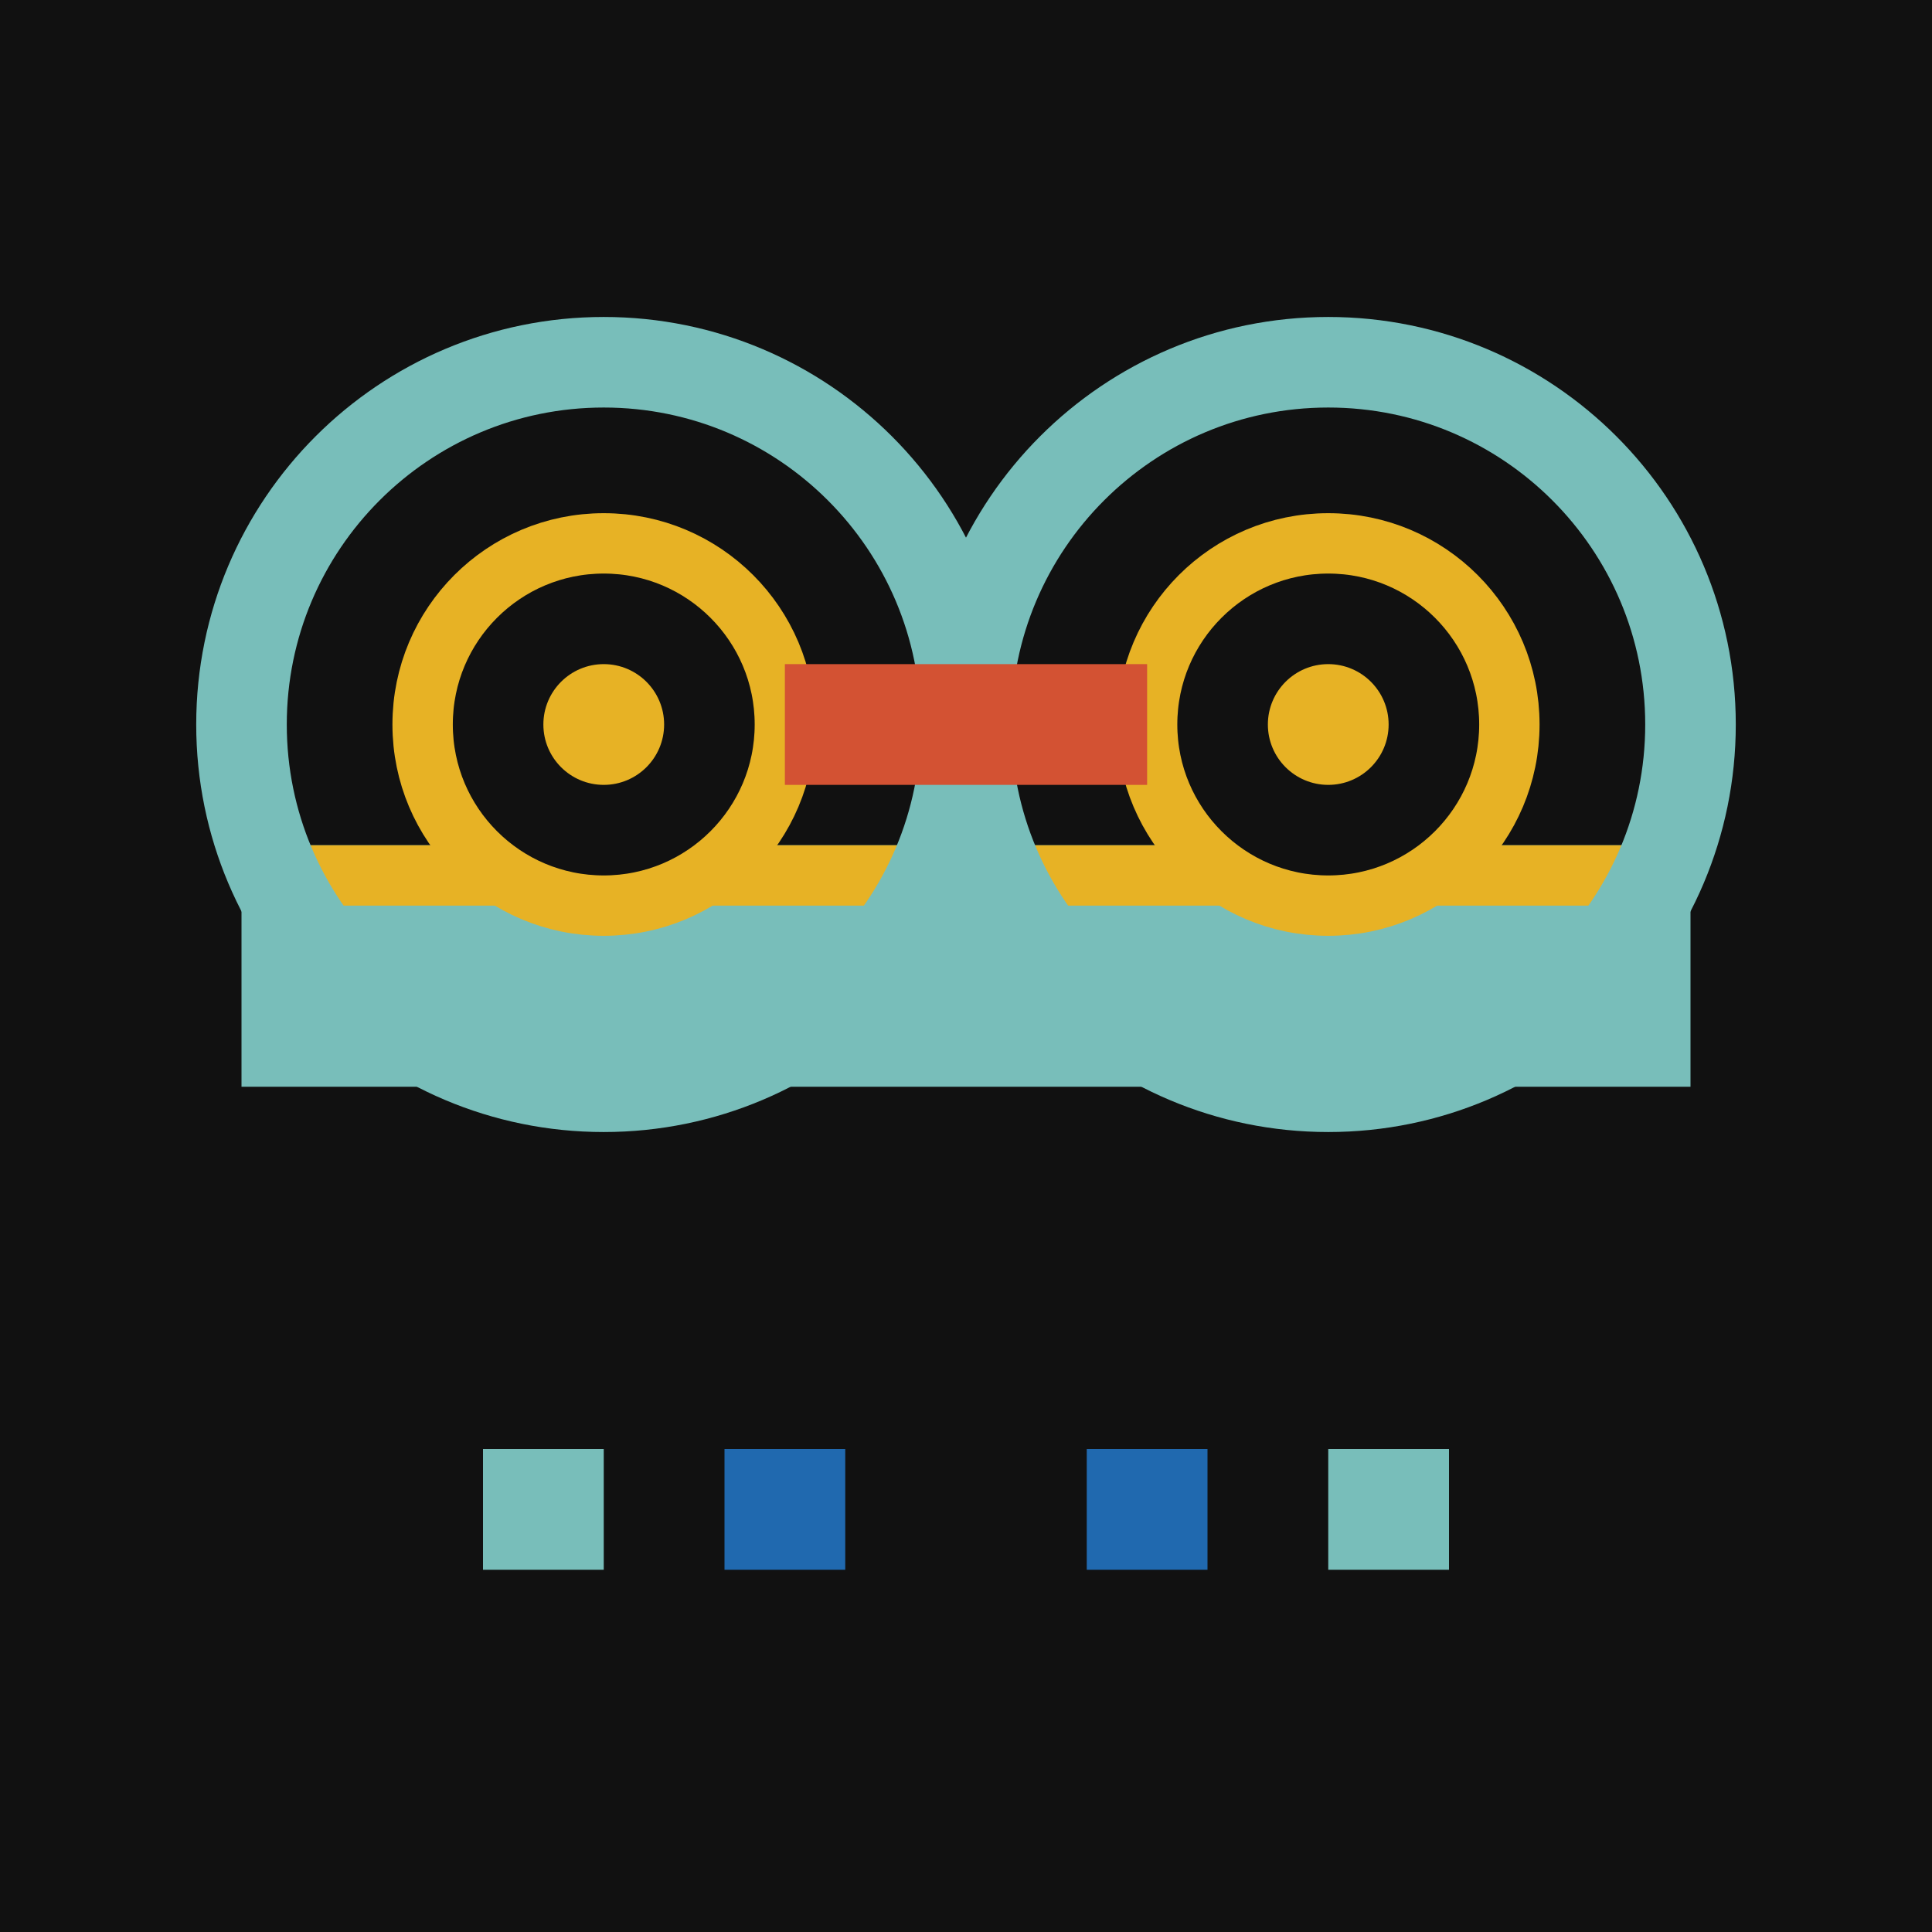
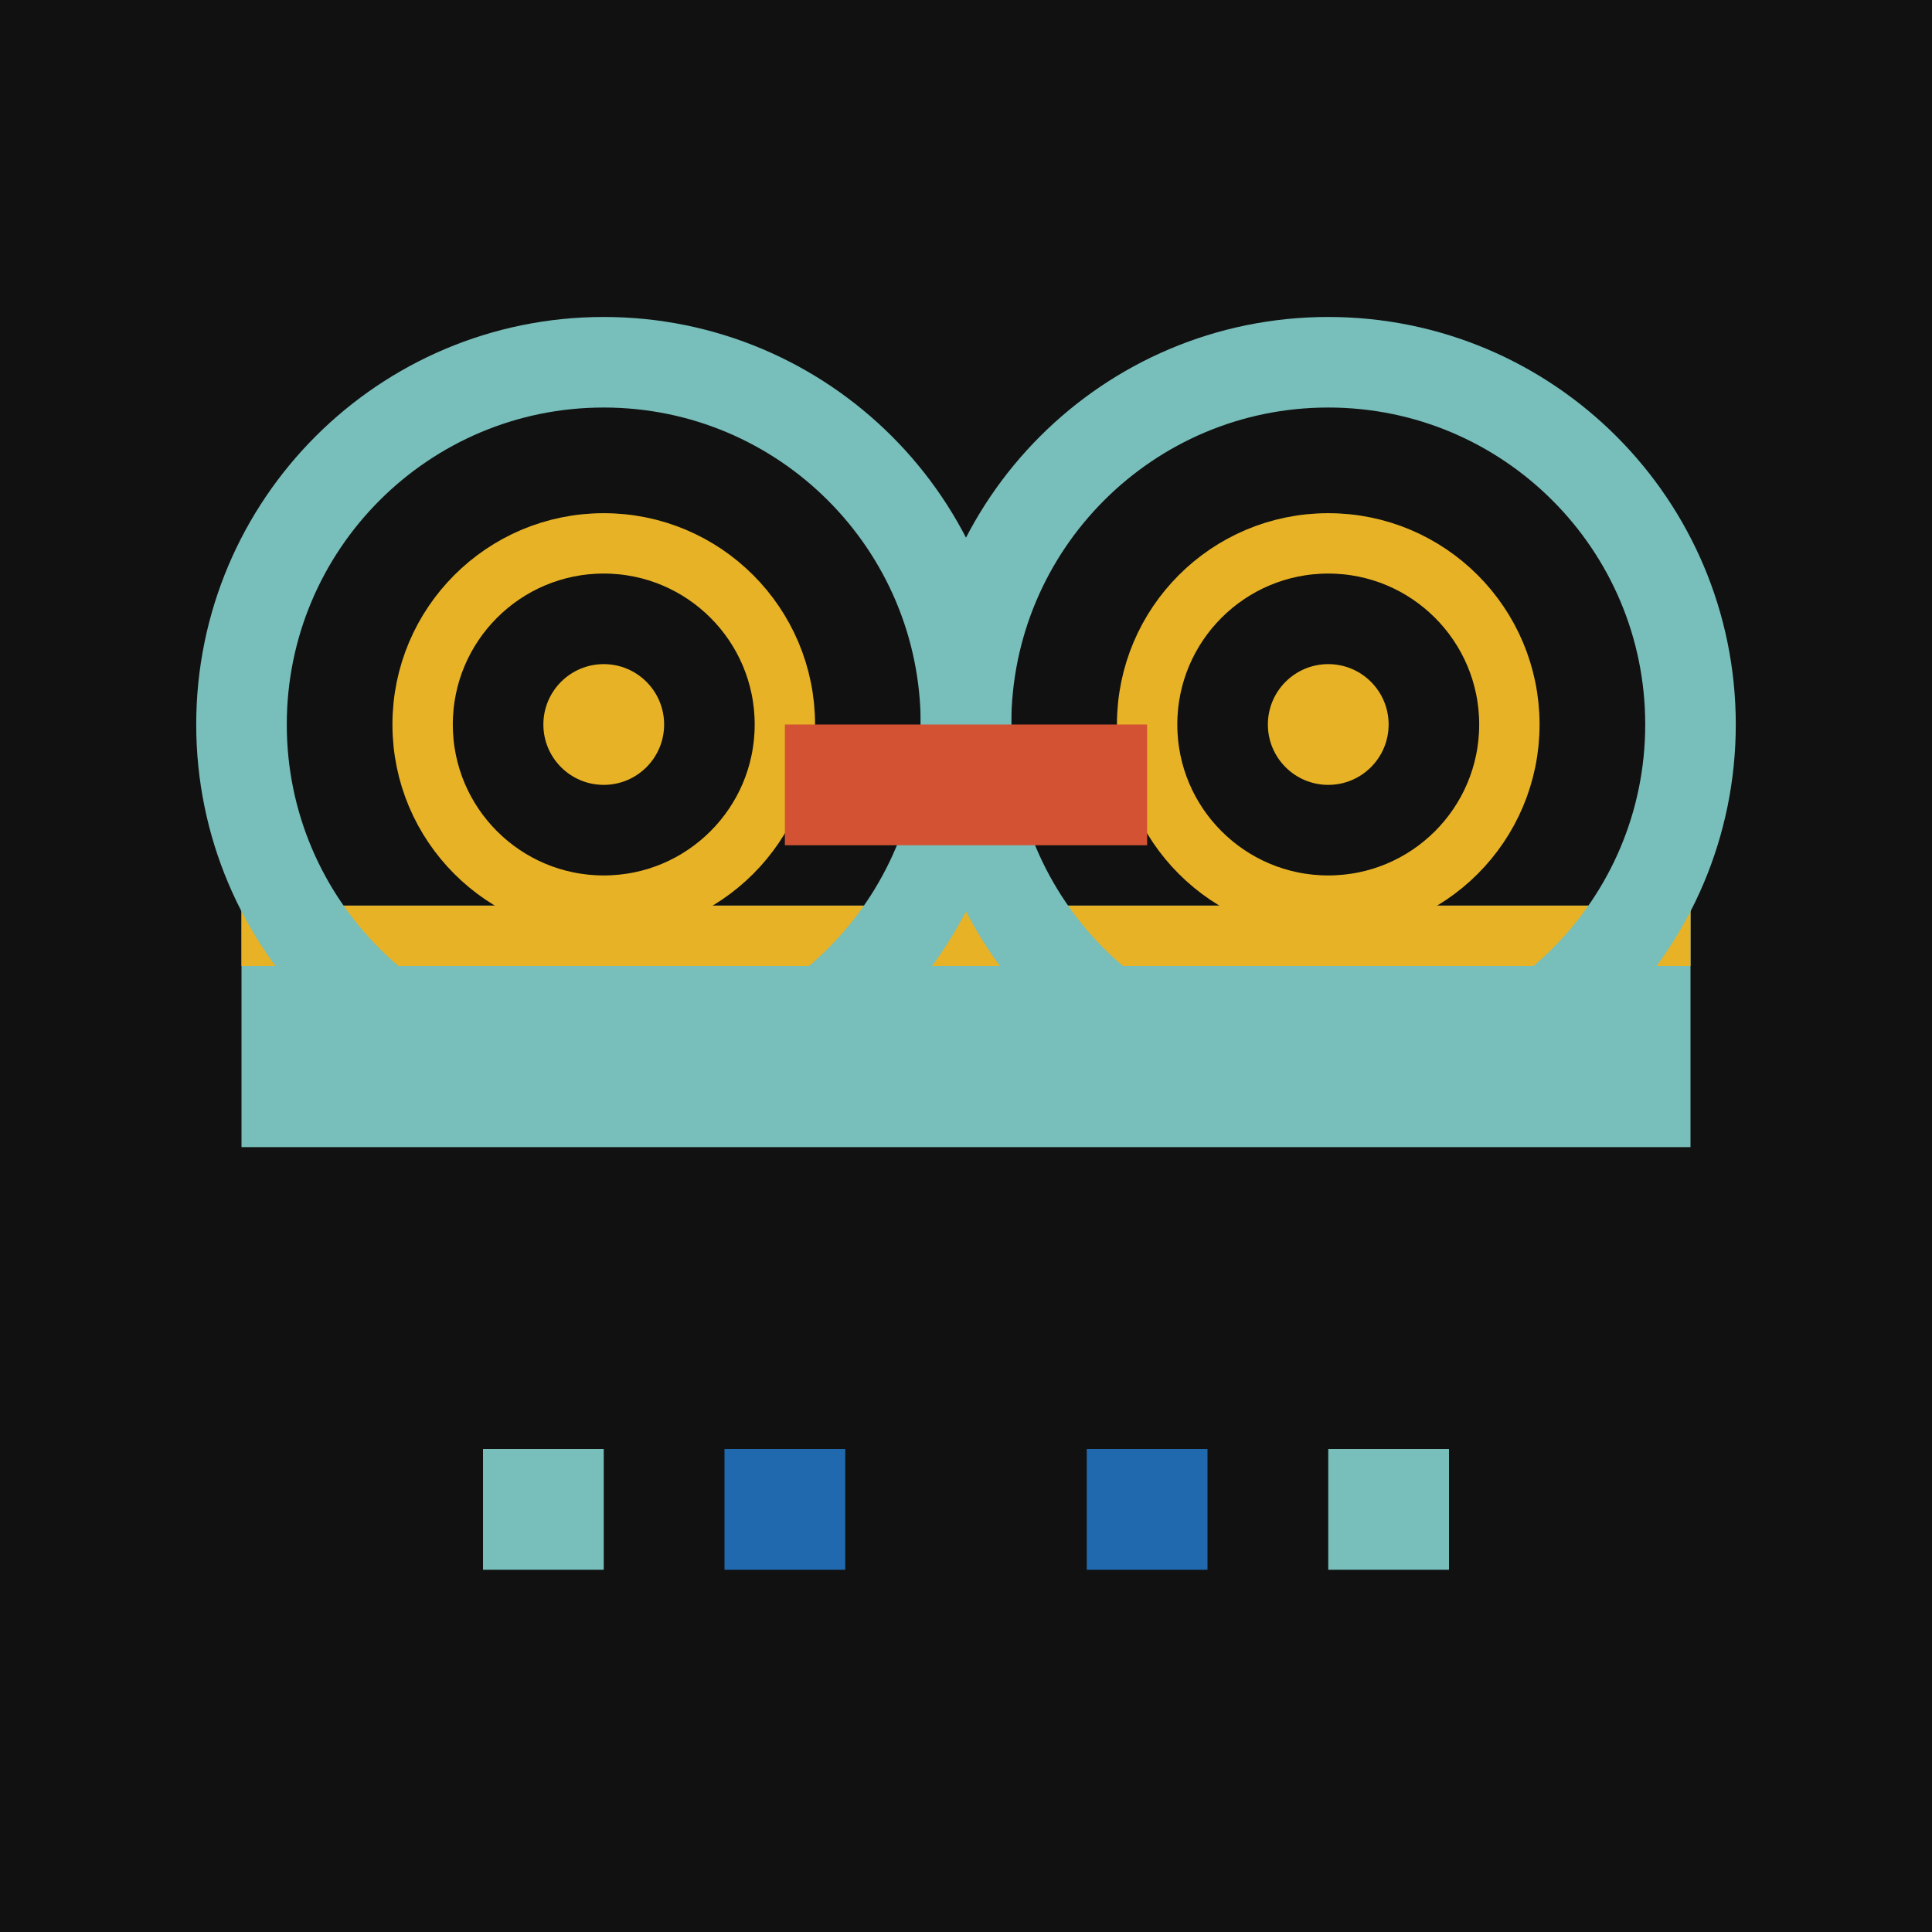
<svg xmlns="http://www.w3.org/2000/svg" width="32" height="32" viewBox="0 0 32 32">
  <rect width="32" height="32" fill="#111111" />
-   <rect x="4" y="14" width="24" height="4" fill="#78BEBA" />
-   <rect x="4" y="14" width="24" height="1" fill="#E7B225" />
+   <rect x="4" y="15" width="24" height="4" fill="#78BEBA" />
+   <rect x="4" y="15" width="24" height="1" fill="#E7B225" />
  <circle cx="10" cy="12" r="6" fill="none" stroke="#78BEBA" stroke-width="1.5" />
  <circle cx="10" cy="12" r="3" fill="#111111" stroke="#E7B225" stroke-width="1" />
  <circle cx="10" cy="12" r="1" fill="#E7B225" />
  <circle cx="22" cy="12" r="6" fill="none" stroke="#78BEBA" stroke-width="1.5" />
  <circle cx="22" cy="12" r="3" fill="#111111" stroke="#E7B225" stroke-width="1" />
  <circle cx="22" cy="12" r="1" fill="#E7B225" />
-   <rect x="13" y="11" width="6" height="2" fill="#D35233" />
+   <rect x="13" y="12" width="6" height="2" fill="#D35233" />
  <rect x="8" y="24" width="2" height="2" fill="#78BEBA" />
  <rect x="12" y="24" width="2" height="2" fill="#2069af" />
  <rect x="18" y="24" width="2" height="2" fill="#2069af" />
  <rect x="22" y="24" width="2" height="2" fill="#78BEBA" />
</svg>
